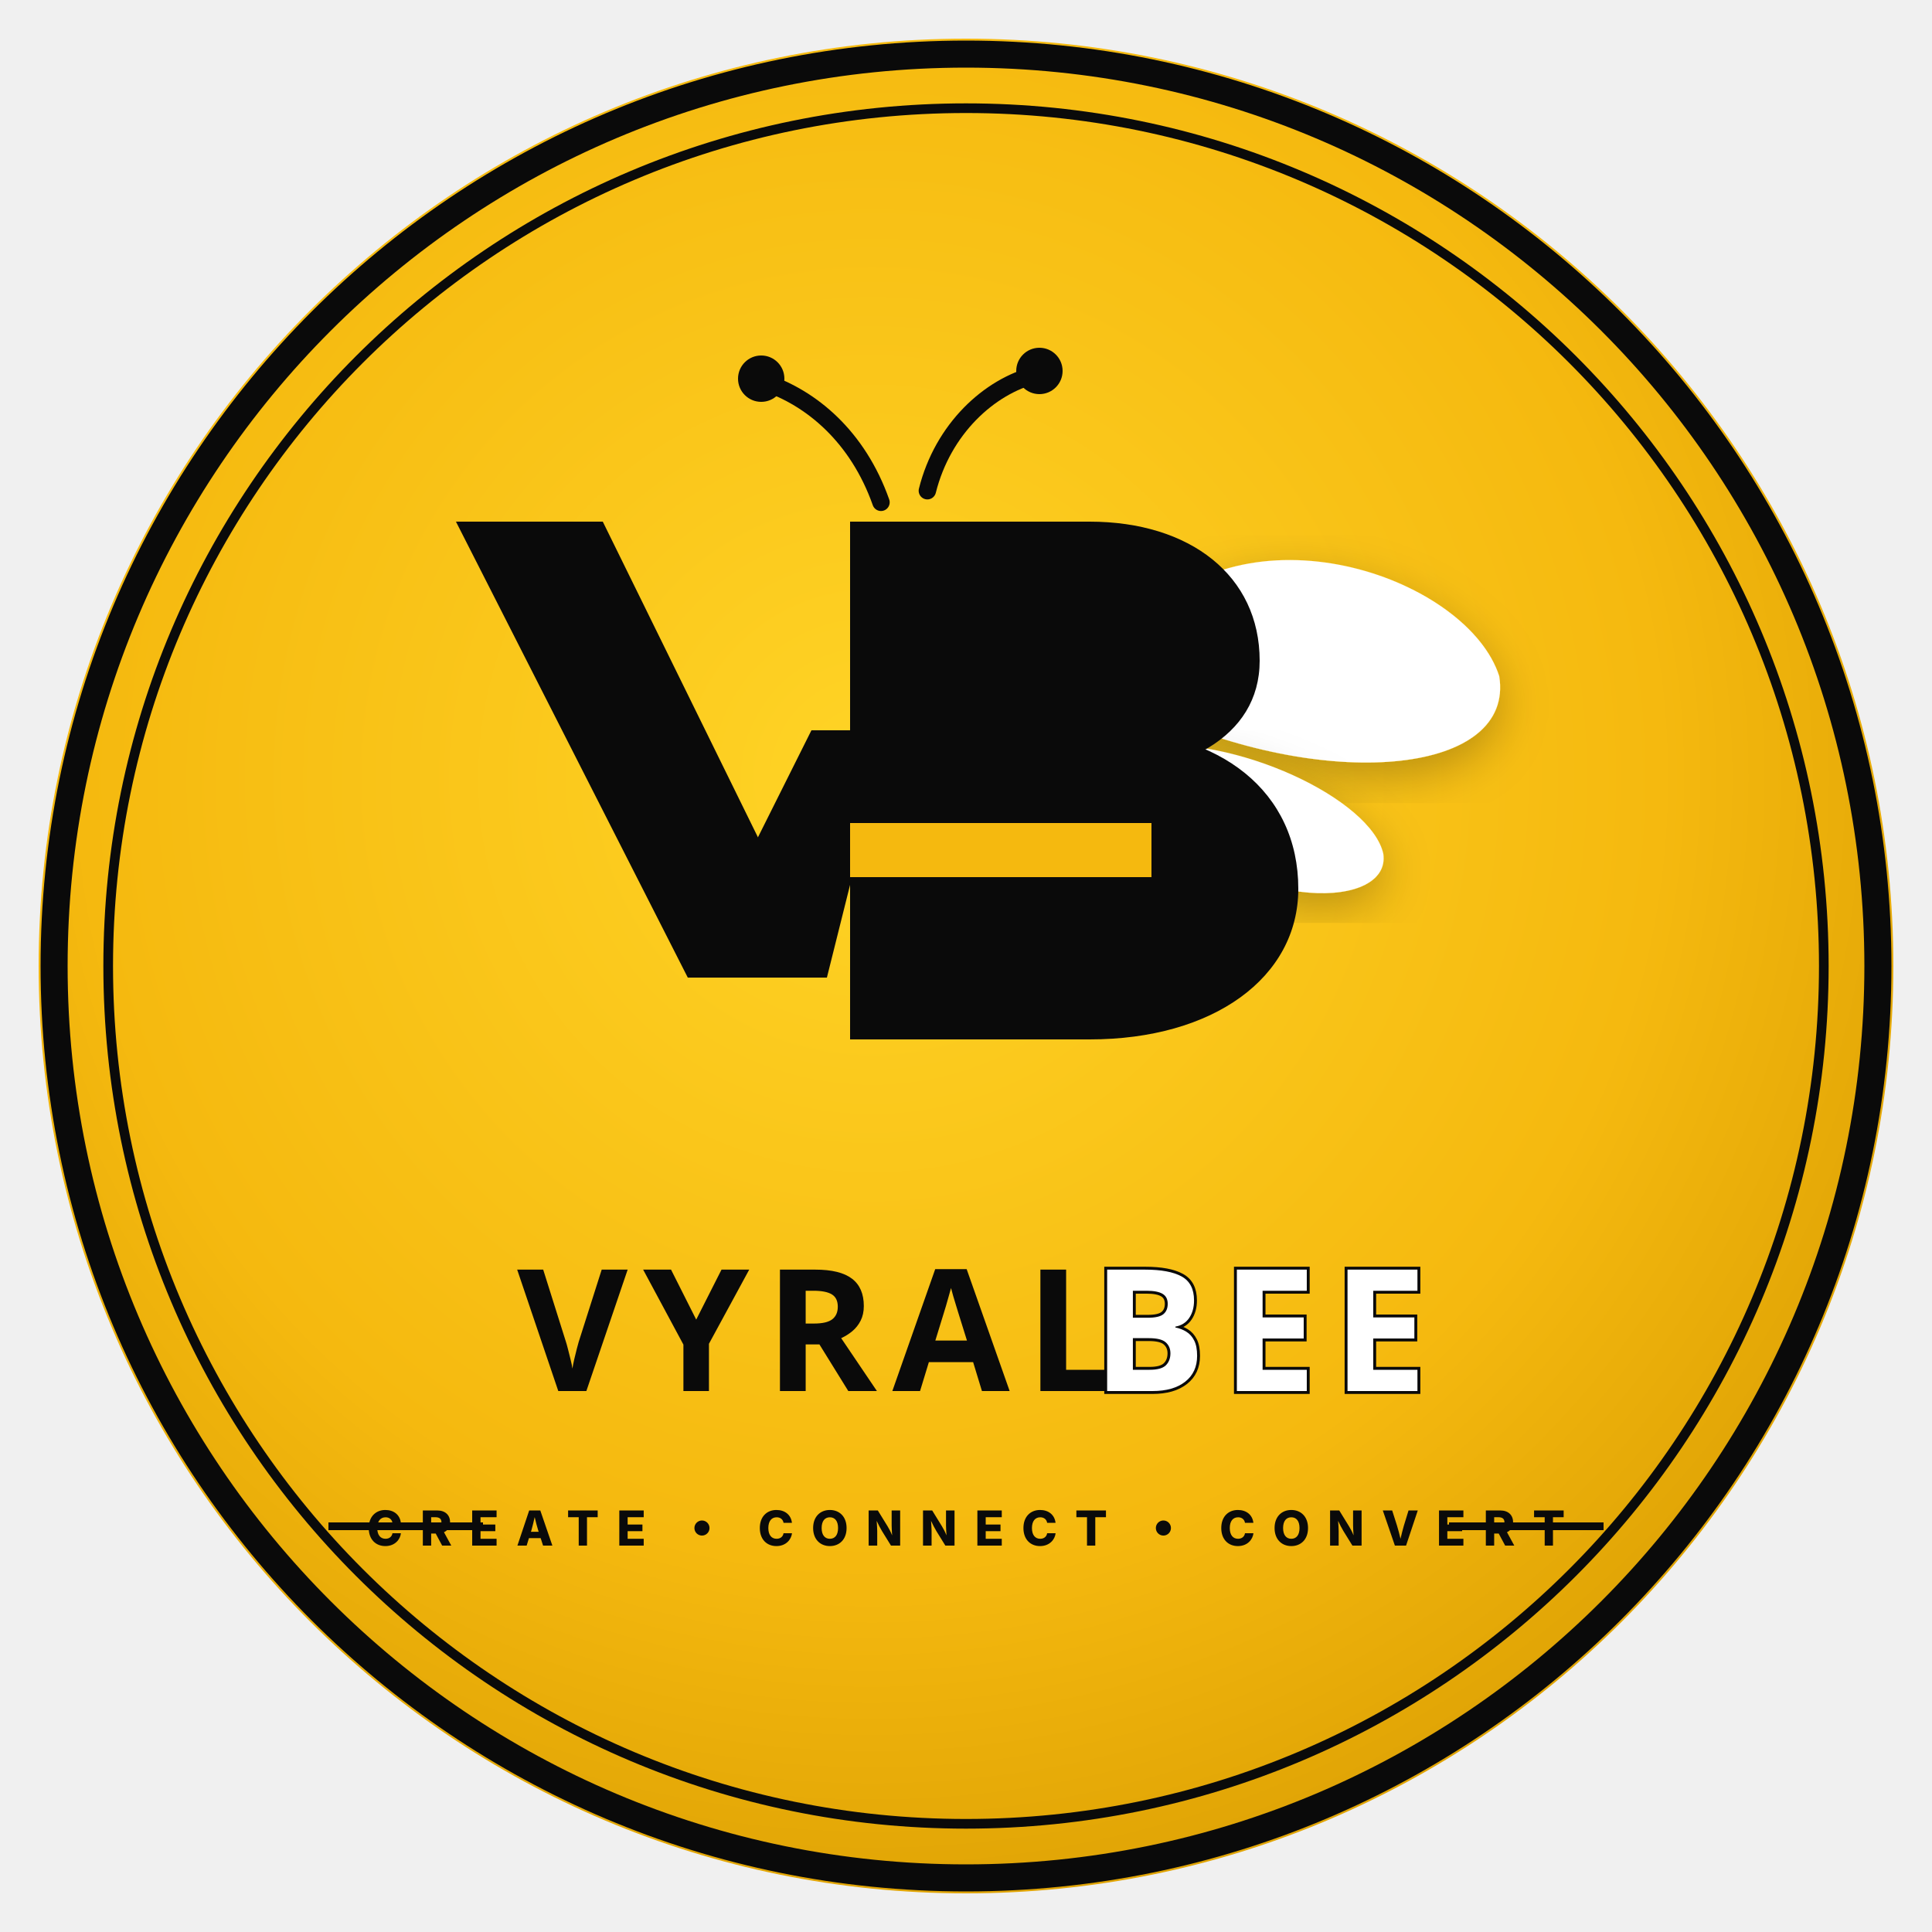
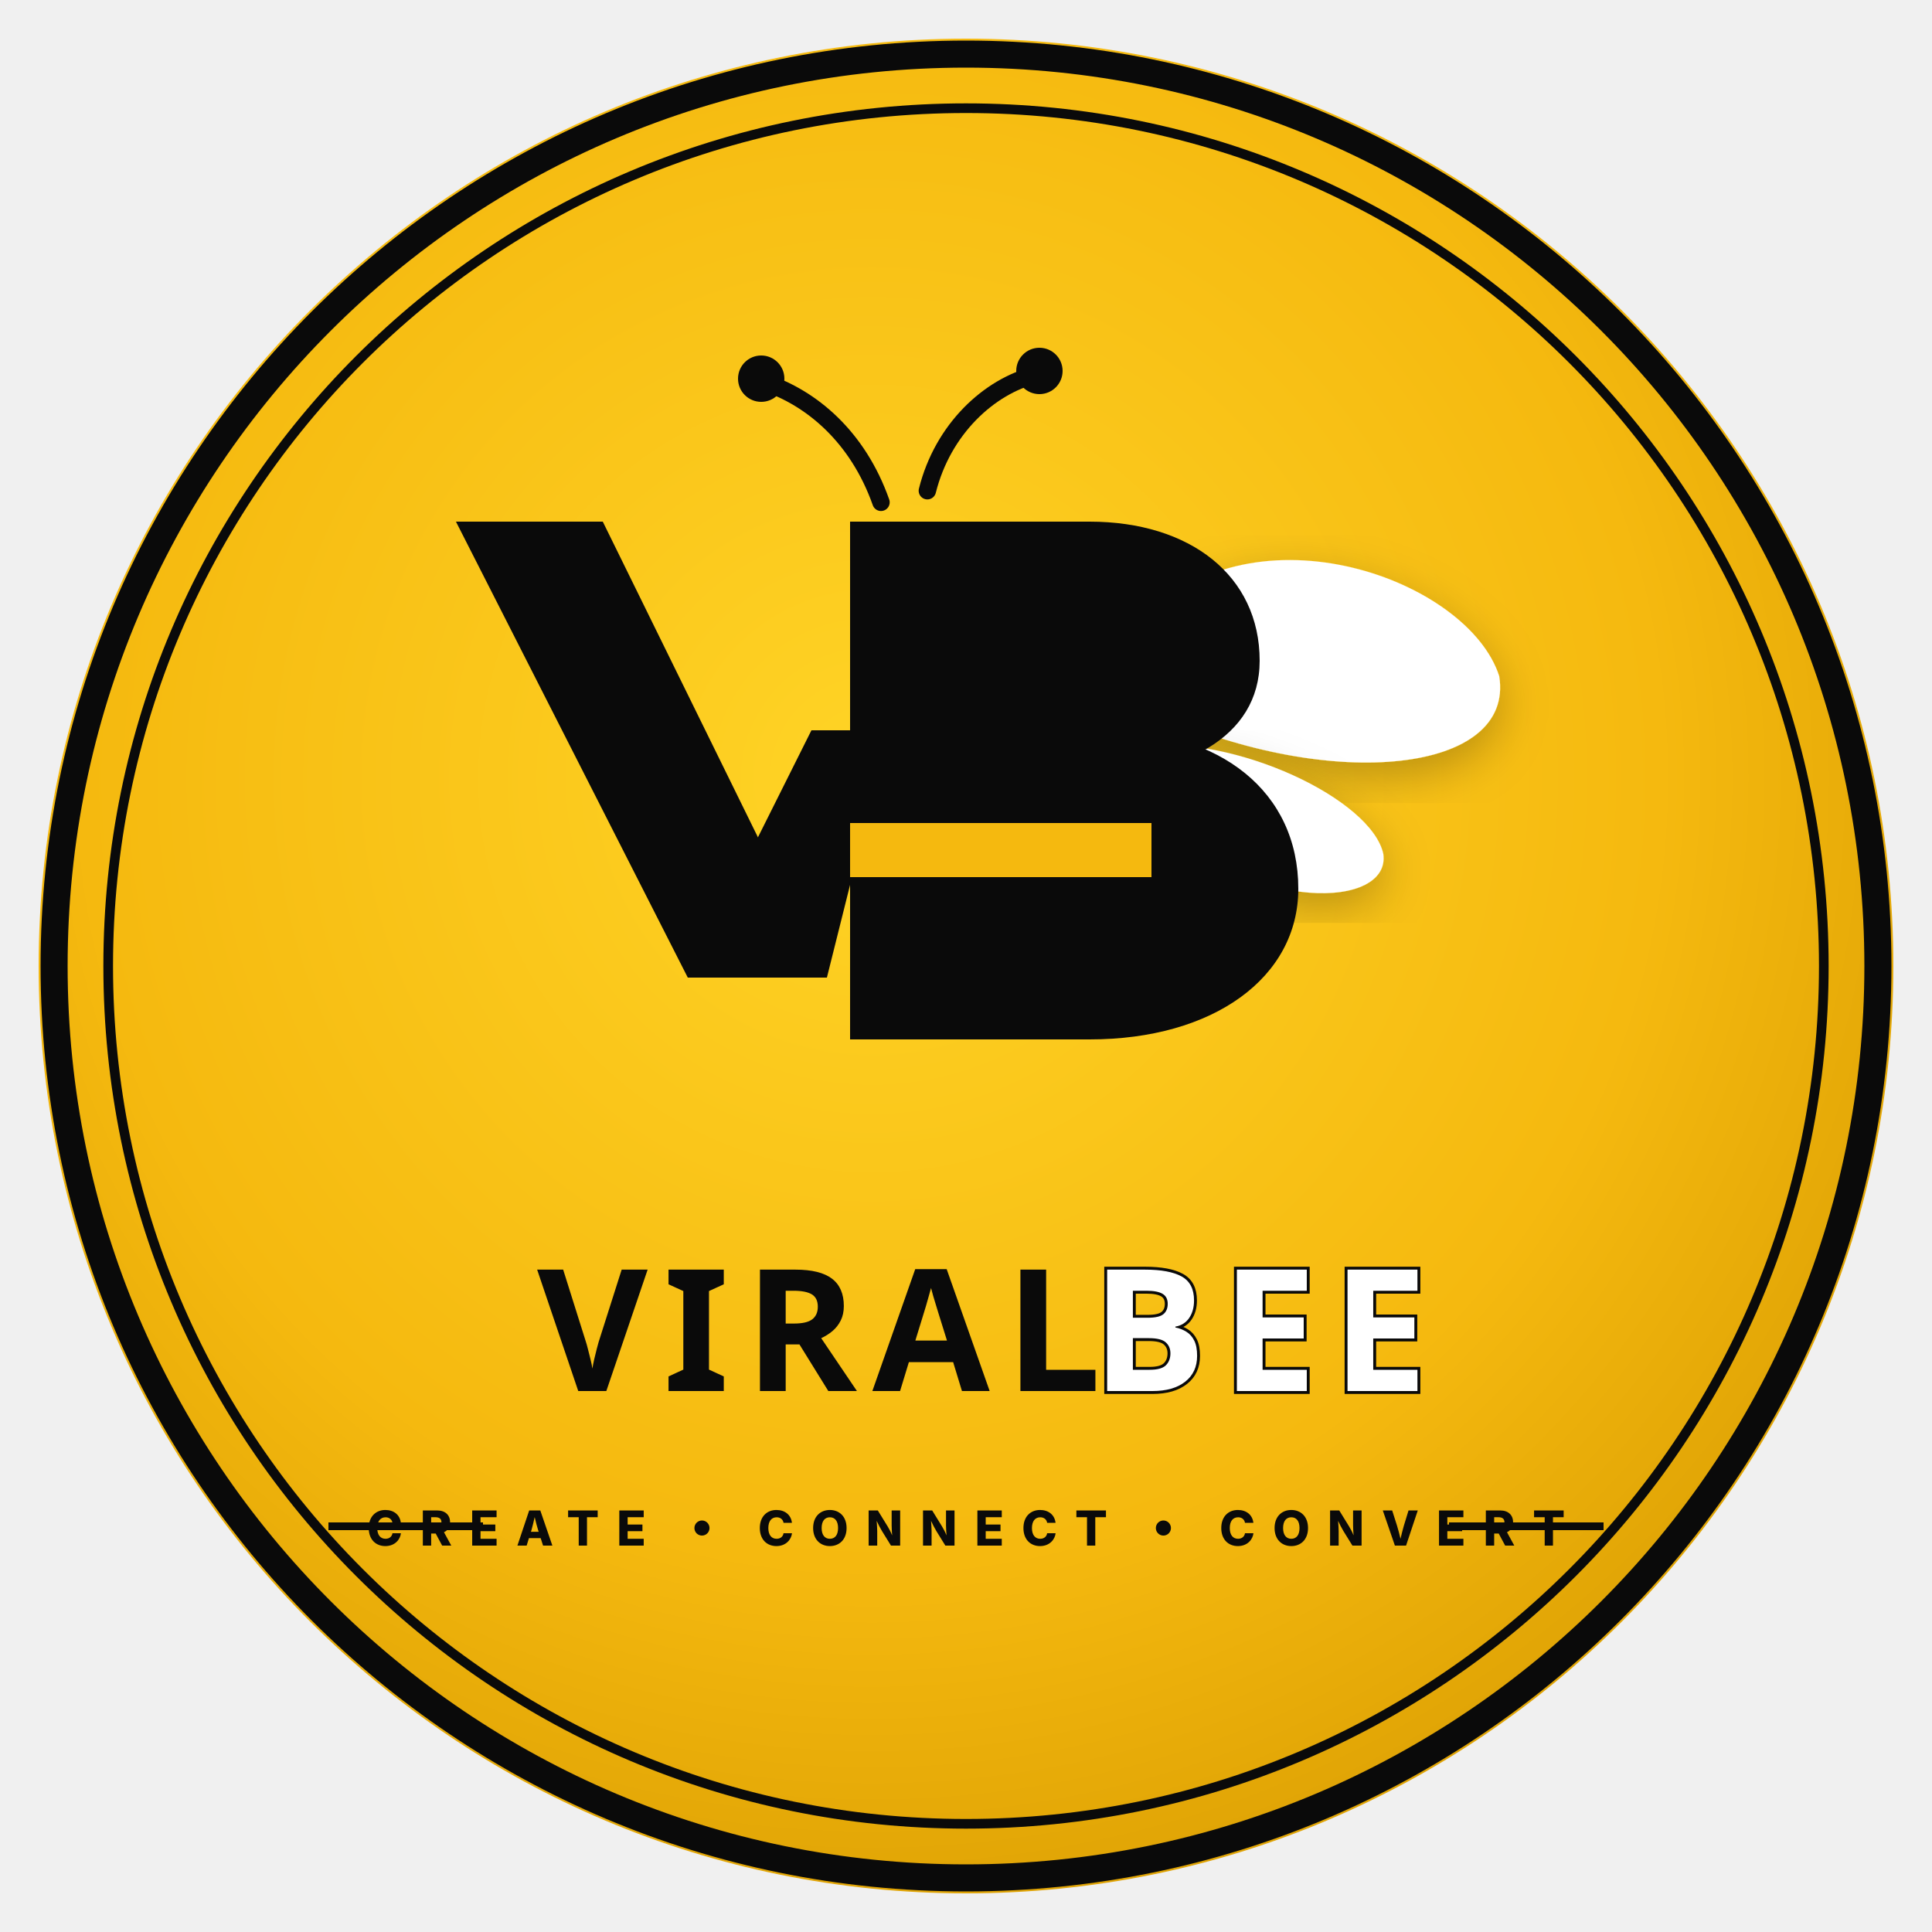
<svg xmlns="http://www.w3.org/2000/svg" viewBox="0 0 500 500" width="100%" height="100%">
  <defs>
    <radialGradient id="goldGlow" cx="45%" cy="40%" r="60%">
      <stop offset="0%" stop-color="#FFD426" />
      <stop offset="70%" stop-color="#F5B90F" />
      <stop offset="100%" stop-color="#E0A405" />
    </radialGradient>
    <filter id="softShadow" x="-20%" y="-20%" width="140%" height="140%">
      <feDropShadow dx="0" dy="4" stdDeviation="6" flood-color="#000000" flood-opacity="0.25" />
    </filter>
  </defs>
  <circle cx="250" cy="250" r="240" fill="url(#goldGlow)" />
  <circle cx="250" cy="250" r="236" fill="none" stroke="#0A0A0A" stroke-width="7" />
  <circle cx="250" cy="250" r="222" fill="none" stroke="#0A0A0A" stroke-width="2.5" />
  <g id="bee-monogram" transform="translate(250, 195)">
    <path d="M -22 -65 C -28 -82 -40 -92 -52 -96" fill="none" stroke="#0A0A0A" stroke-width="4.5" stroke-linecap="round" />
    <circle cx="-53" cy="-97" r="6" fill="#0A0A0A" />
    <path d="M -10 -68 C -6 -84 6 -95 18 -98" fill="none" stroke="#0A0A0A" stroke-width="4.5" stroke-linecap="round" />
    <circle cx="19" cy="-99" r="6" fill="#0A0A0A" />
    <path d="M 46 -35 C 75 -65 130 -45 138 -20 C 142 5 95 10 50 -10 Z" fill="#FFFFFF" filter="url(#softShadow)" />
    <path d="M 44 -2 C 70 -5 105 12 108 26 C 110 40 75 42 46 16 Z" fill="#FFFFFF" filter="url(#softShadow)" />
    <path d="M -132 -60 L -72 58 L -36 58 L -94 -60 Z" fill="#0A0A0A" />
    <path d="M -30 -60 L 32 -60 C 58 -60 76 -46 76 -24 C 76 -4 56 6 30 6 L -30 6 Z M -3 -38 L 26 -38 C 38 -38 46 -43 46 -26 C 46 -10 36 -6 24 -6 L -3 -6 Z" fill="#0A0A0A" />
    <path d="M -30 -6 L 36 -6 C 66 -6 86 10 86 35 C 86 58 64 74 32 74 L -30 74 Z M -3 14 L 28 14 C 42 14 54 20 54 36 C 54 52 40 54 26 54 L -3 54 Z" fill="#0A0A0A" />
    <path d="M -72 58 L -40 -6 L -20 -6 L -36 58 Z" fill="#0A0A0A" />
    <path d="M -30 18 L 48 18 L 48 32 L -30 32 Z" fill="#F5B90F" />
  </g>
  <g transform="translate(250, 360)" text-anchor="middle" font-family="'Space Grotesk', 'Montserrat', 'Arial Black', sans-serif" font-weight="900" font-size="44" letter-spacing="4">
-     <text x="-38" y="0" fill="#0A0A0A">VYRAL</text>
+     <text x="-38" y="0" fill="#0A0A0A">VIRAL</text>
    <text x="76" y="0" fill="#FFFFFF" stroke="#0A0A0A" stroke-width="1.5" paint-order="stroke fill">BEE</text>
  </g>
  <g transform="translate(250, 400)">
    <line x1="-165" y1="-5" x2="-125" y2="-5" stroke="#0A0A0A" stroke-width="2" />
    <text x="0" y="0" text-anchor="middle" font-family="'Space Grotesk', 'Inter', sans-serif" font-size="12.5" font-weight="800" fill="#0A0A0A" letter-spacing="4.5">
      CREATE  •  CONNECT  •  CONVERT
    </text>
    <line x1="125" y1="-5" x2="165" y2="-5" stroke="#0A0A0A" stroke-width="2" />
  </g>
</svg>
